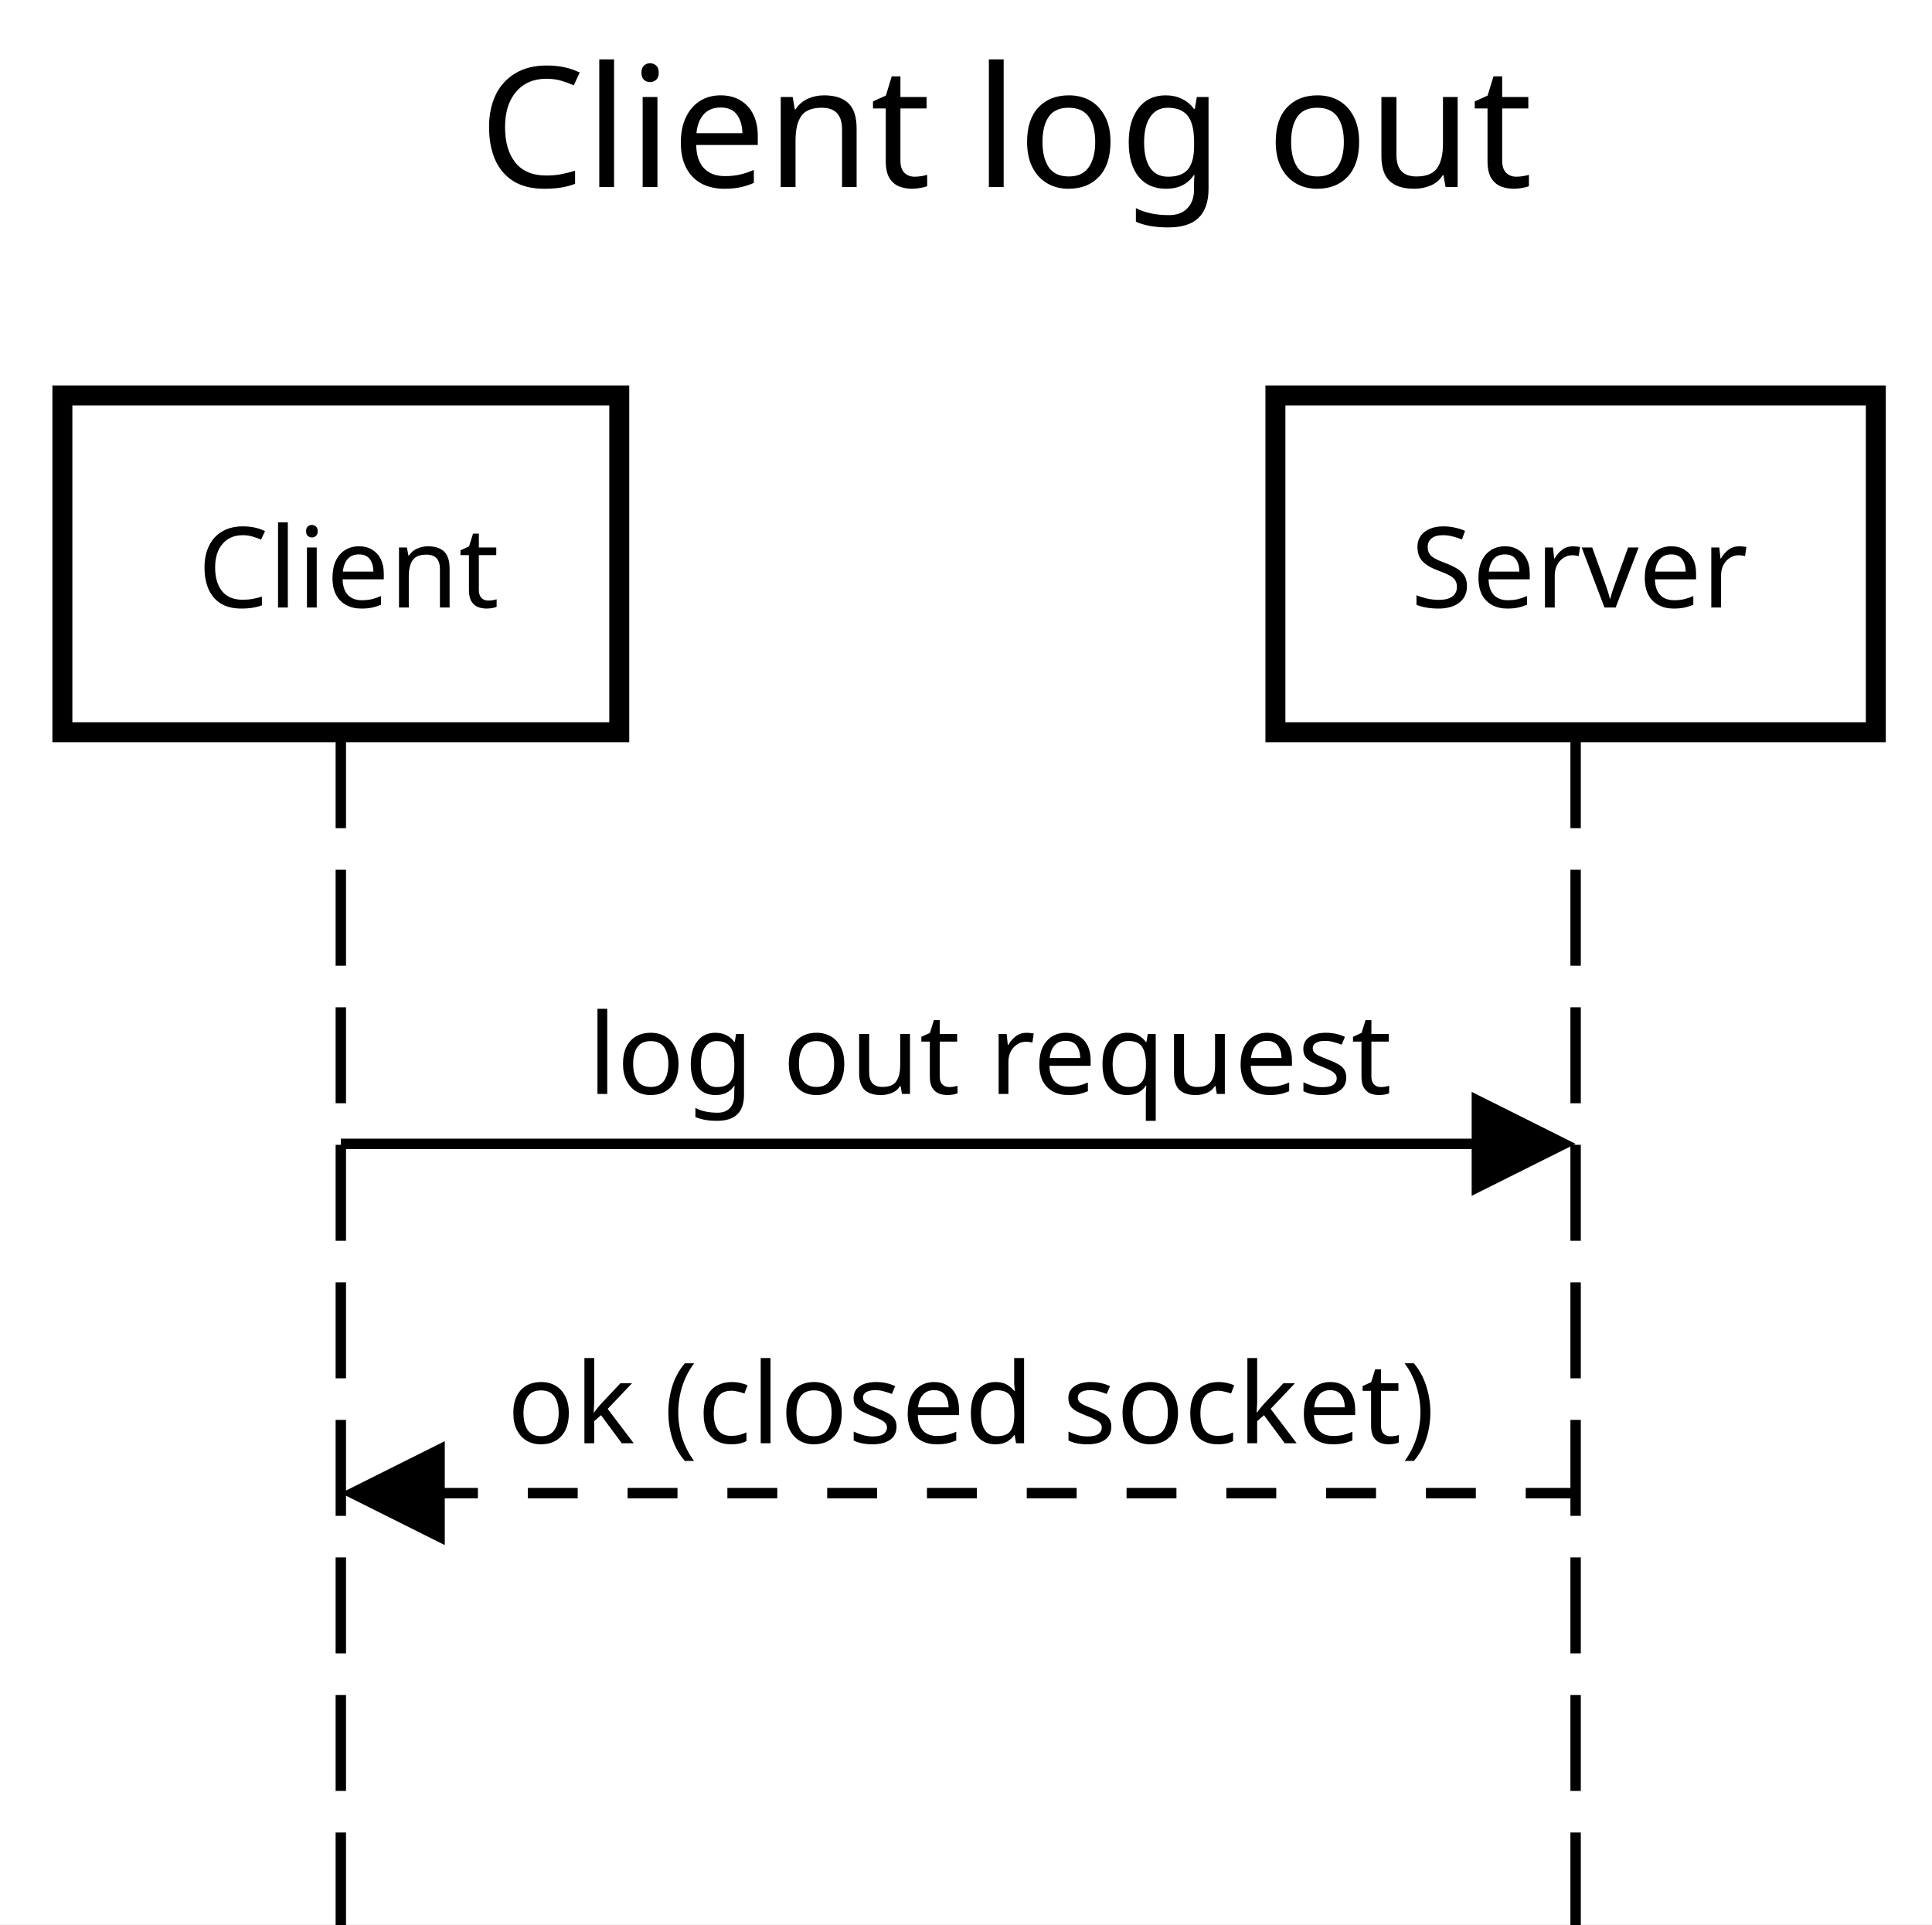
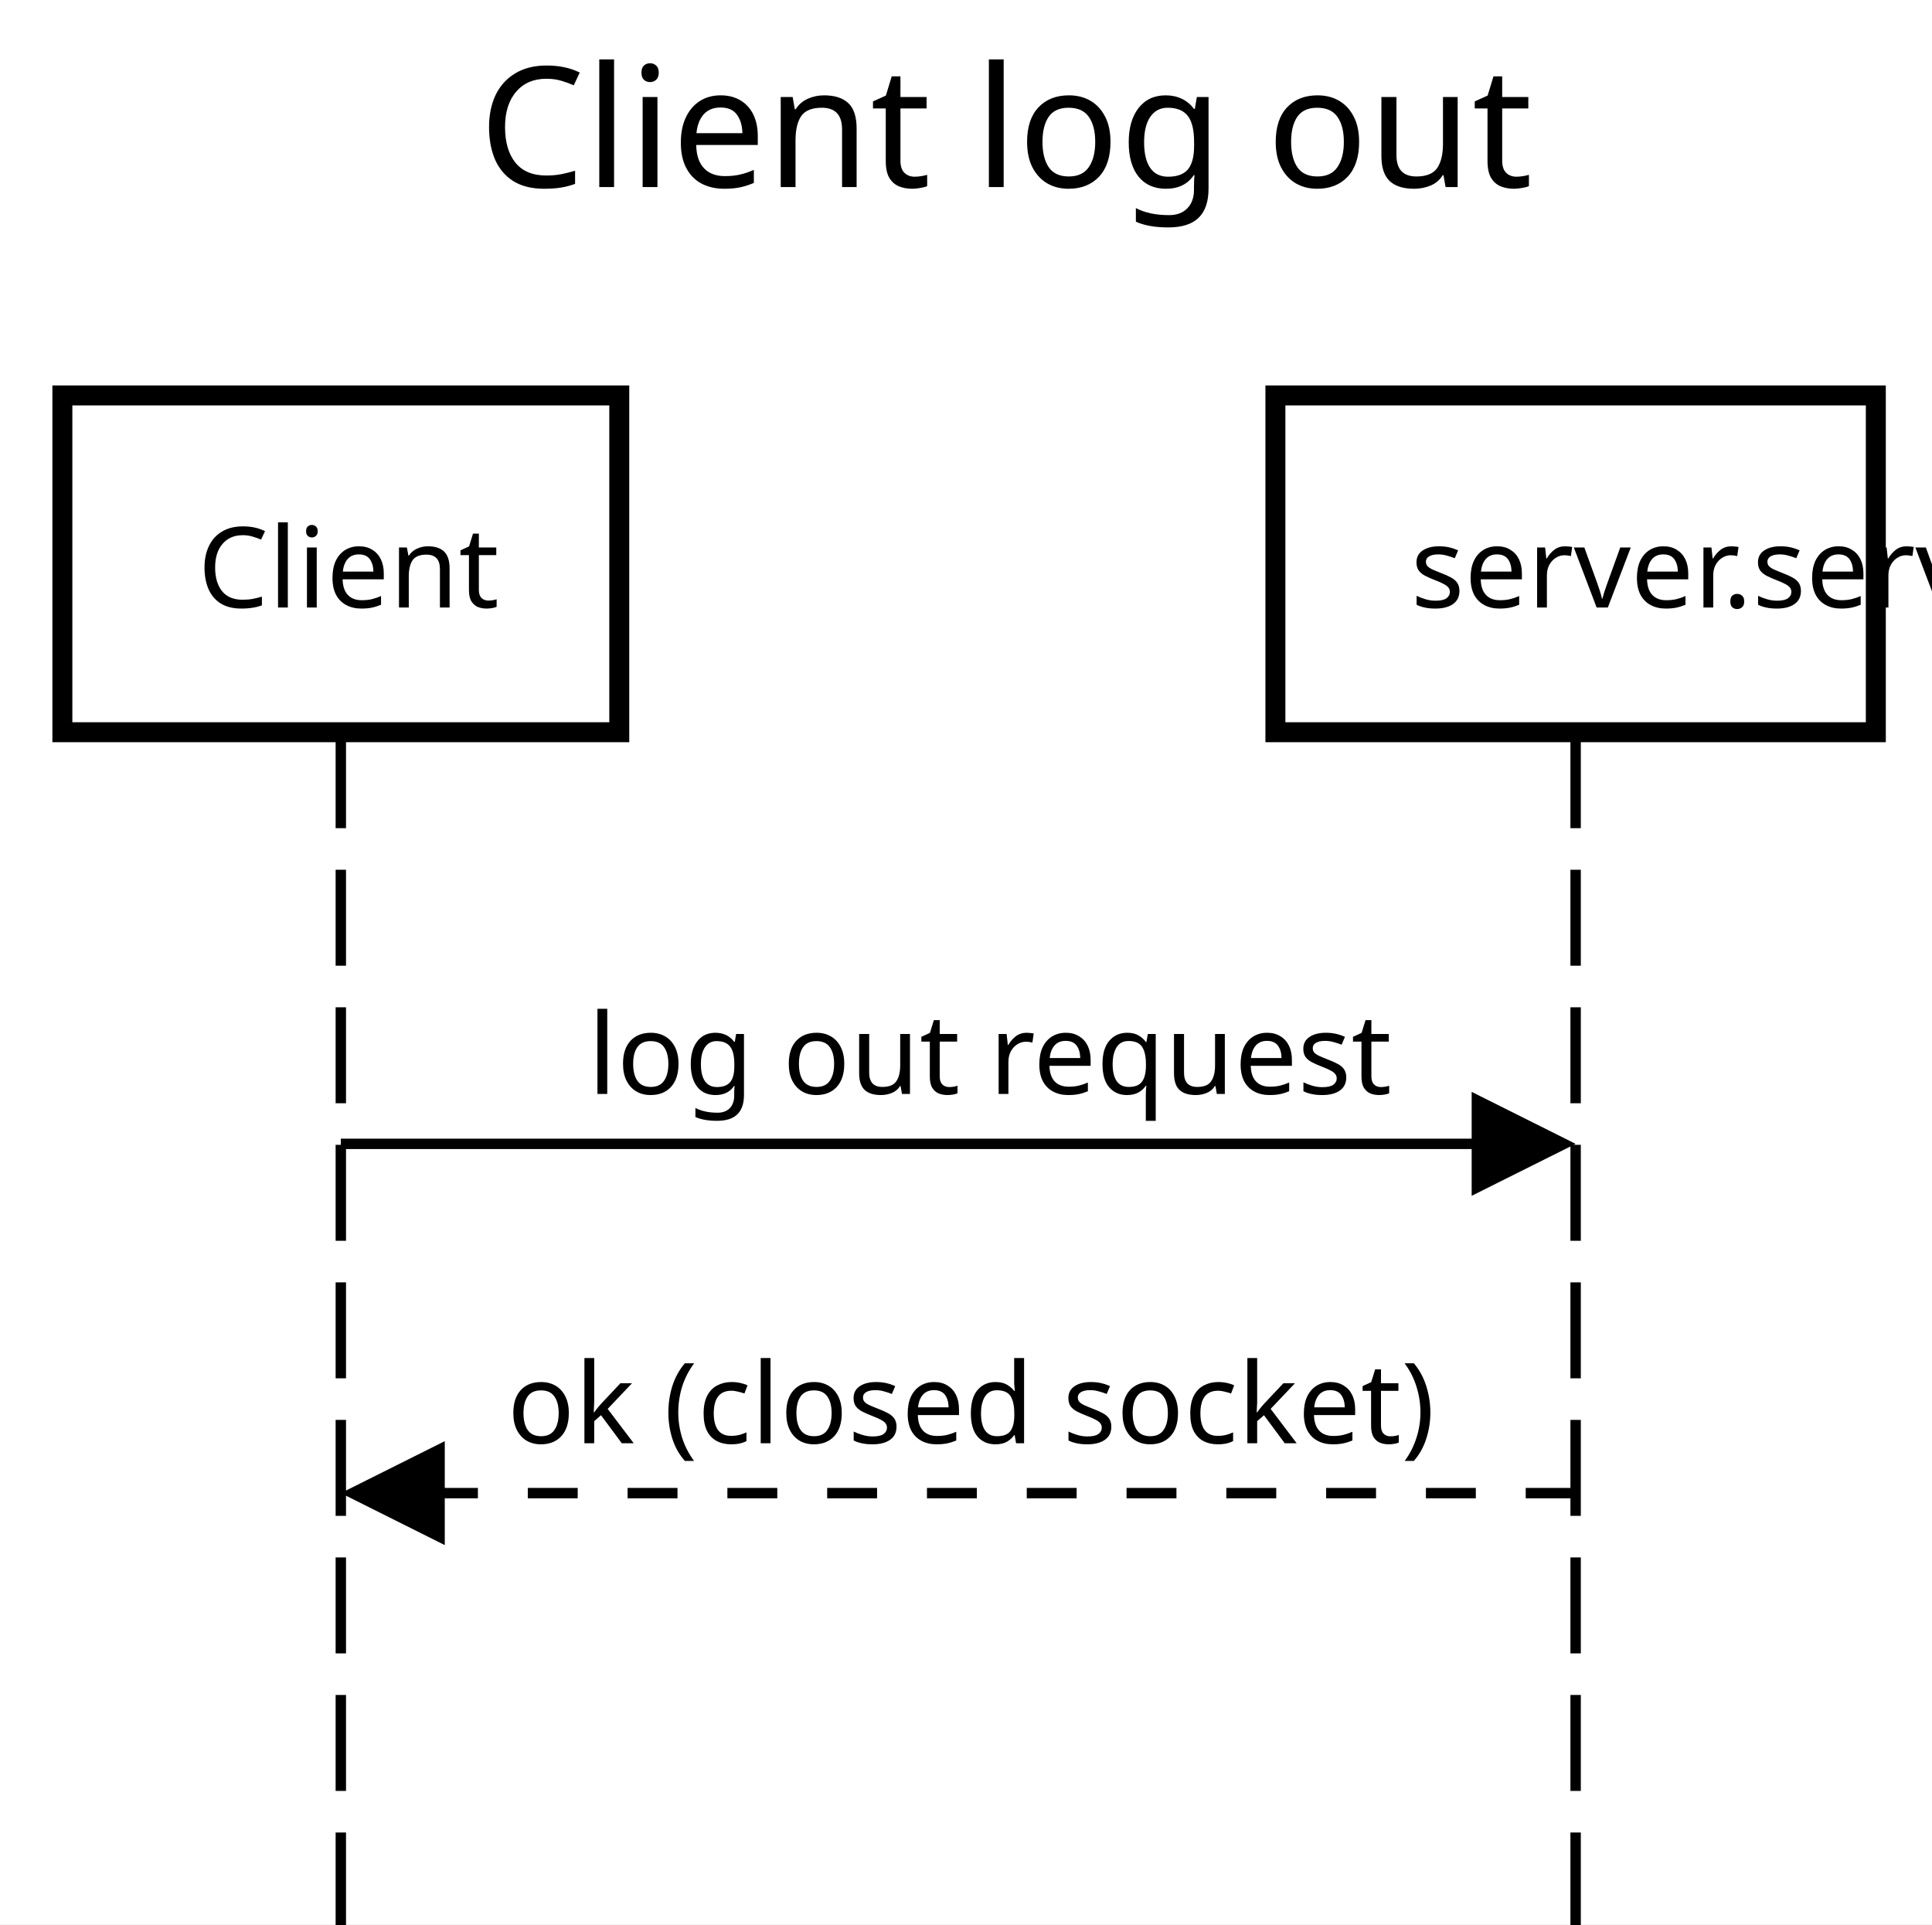
<svg xmlns="http://www.w3.org/2000/svg" version="1.1" width="253" height="252">
  <defs />
  <g>
    <g />
    <g />
    <g>
      <rect fill="white" stroke="none" x="0" y="0" width="253" height="252" />
    </g>
    <g>
      <text fill="black" stroke="none" font-family="sans-serif" font-size="16.5pt" font-style="normal" font-weight="normal" text-decoration="normal" x="62.7" y="24.503" text-anchor="start" dominant-baseline="alphabetic" xml:space="preserve">Client log out</text>
    </g>
    <g />
    <g>
      <path fill="none" stroke="black" paint-order="fill stroke markers" d=" M 44.631 95.888 L 44.631 252.706" stroke-miterlimit="10" stroke-width="1.361" stroke-dasharray="12.566,5.445" />
      <path fill="none" stroke="black" paint-order="fill stroke markers" d=" M 206.331 95.888 L 206.331 252.706" stroke-miterlimit="10" stroke-width="1.361" stroke-dasharray="12.566,5.445" />
    </g>
    <g>
      <path fill="none" stroke="none" />
      <g>
        <path fill="white" stroke="black" paint-order="fill stroke markers" d=" M 8.168 51.783 L 81.095 51.783 L 81.095 95.888 L 8.168 95.888 L 8.168 51.783 Z" stroke-miterlimit="10" stroke-width="2.614" stroke-dasharray="" />
      </g>
      <g>
        <g />
        <text fill="black" stroke="none" font-family="sans-serif" font-size="11pt" font-style="normal" font-weight="normal" text-decoration="normal" x="25.891" y="79.552" text-anchor="start" dominant-baseline="alphabetic" xml:space="preserve">Client</text>
      </g>
      <path fill="none" stroke="none" />
      <g>
        <path fill="white" stroke="black" paint-order="fill stroke markers" d=" M 167.018 51.783 L 245.644 51.783 L 245.644 95.888 L 167.018 95.888 L 167.018 51.783 Z" stroke-miterlimit="10" stroke-width="2.614" stroke-dasharray="" />
      </g>
      <g>
        <g />
-         <text fill="black" stroke="none" font-family="sans-serif" font-size="11pt" font-style="normal" font-weight="normal" text-decoration="normal" x="184.742" y="79.552" text-anchor="start" dominant-baseline="alphabetic" xml:space="preserve">Server</text>
+         <text fill="black" stroke="none" font-family="sans-serif" font-size="11pt" font-style="normal" font-weight="normal" text-decoration="normal" x="184.742" y="79.552" text-anchor="start" dominant-baseline="alphabetic" xml:space="preserve">server.server</text>
      </g>
    </g>
    <g>
      <g>
        <g>
          <rect fill="white" stroke="none" x="74.538" y="128.558" width="101.887" height="21.236" />
        </g>
        <text fill="black" stroke="none" font-family="sans-serif" font-size="11pt" font-style="normal" font-weight="normal" text-decoration="normal" x="76.988" y="143.26" text-anchor="start" dominant-baseline="alphabetic" xml:space="preserve">log out request</text>
      </g>
      <g>
        <path fill="none" stroke="black" paint-order="fill stroke markers" d=" M 44.631 149.794 L 192.881 149.794" stroke-miterlimit="10" stroke-width="1.361" stroke-dasharray="" />
        <g transform="translate(206.3308,149.7938) translate(-206.3308,-149.7938)">
          <path fill="black" stroke="none" paint-order="stroke fill markers" d=" M 192.718 142.987 L 206.331 149.794 L 192.718 156.6 Z" />
        </g>
      </g>
      <g>
        <g>
          <rect fill="white" stroke="none" x="63.961" y="174.297" width="123.039" height="21.236" />
        </g>
        <text fill="black" stroke="none" font-family="sans-serif" font-size="11pt" font-style="normal" font-weight="normal" text-decoration="normal" x="66.412" y="188.998" text-anchor="start" dominant-baseline="alphabetic" xml:space="preserve">ok (closed socket)</text>
      </g>
      <g>
        <path fill="none" stroke="black" paint-order="fill stroke markers" d=" M 206.331 195.532 L 58.081 195.532" stroke-miterlimit="10" stroke-width="1.361" stroke-dasharray="6.534" />
        <g transform="translate(44.63145,195.5324) translate(-44.63145,-195.5324)">
          <path fill="black" stroke="none" paint-order="stroke fill markers" d=" M 58.244 188.726 L 44.631 195.532 L 58.244 202.339 Z" />
        </g>
      </g>
    </g>
    <g />
    <g />
  </g>
</svg>
